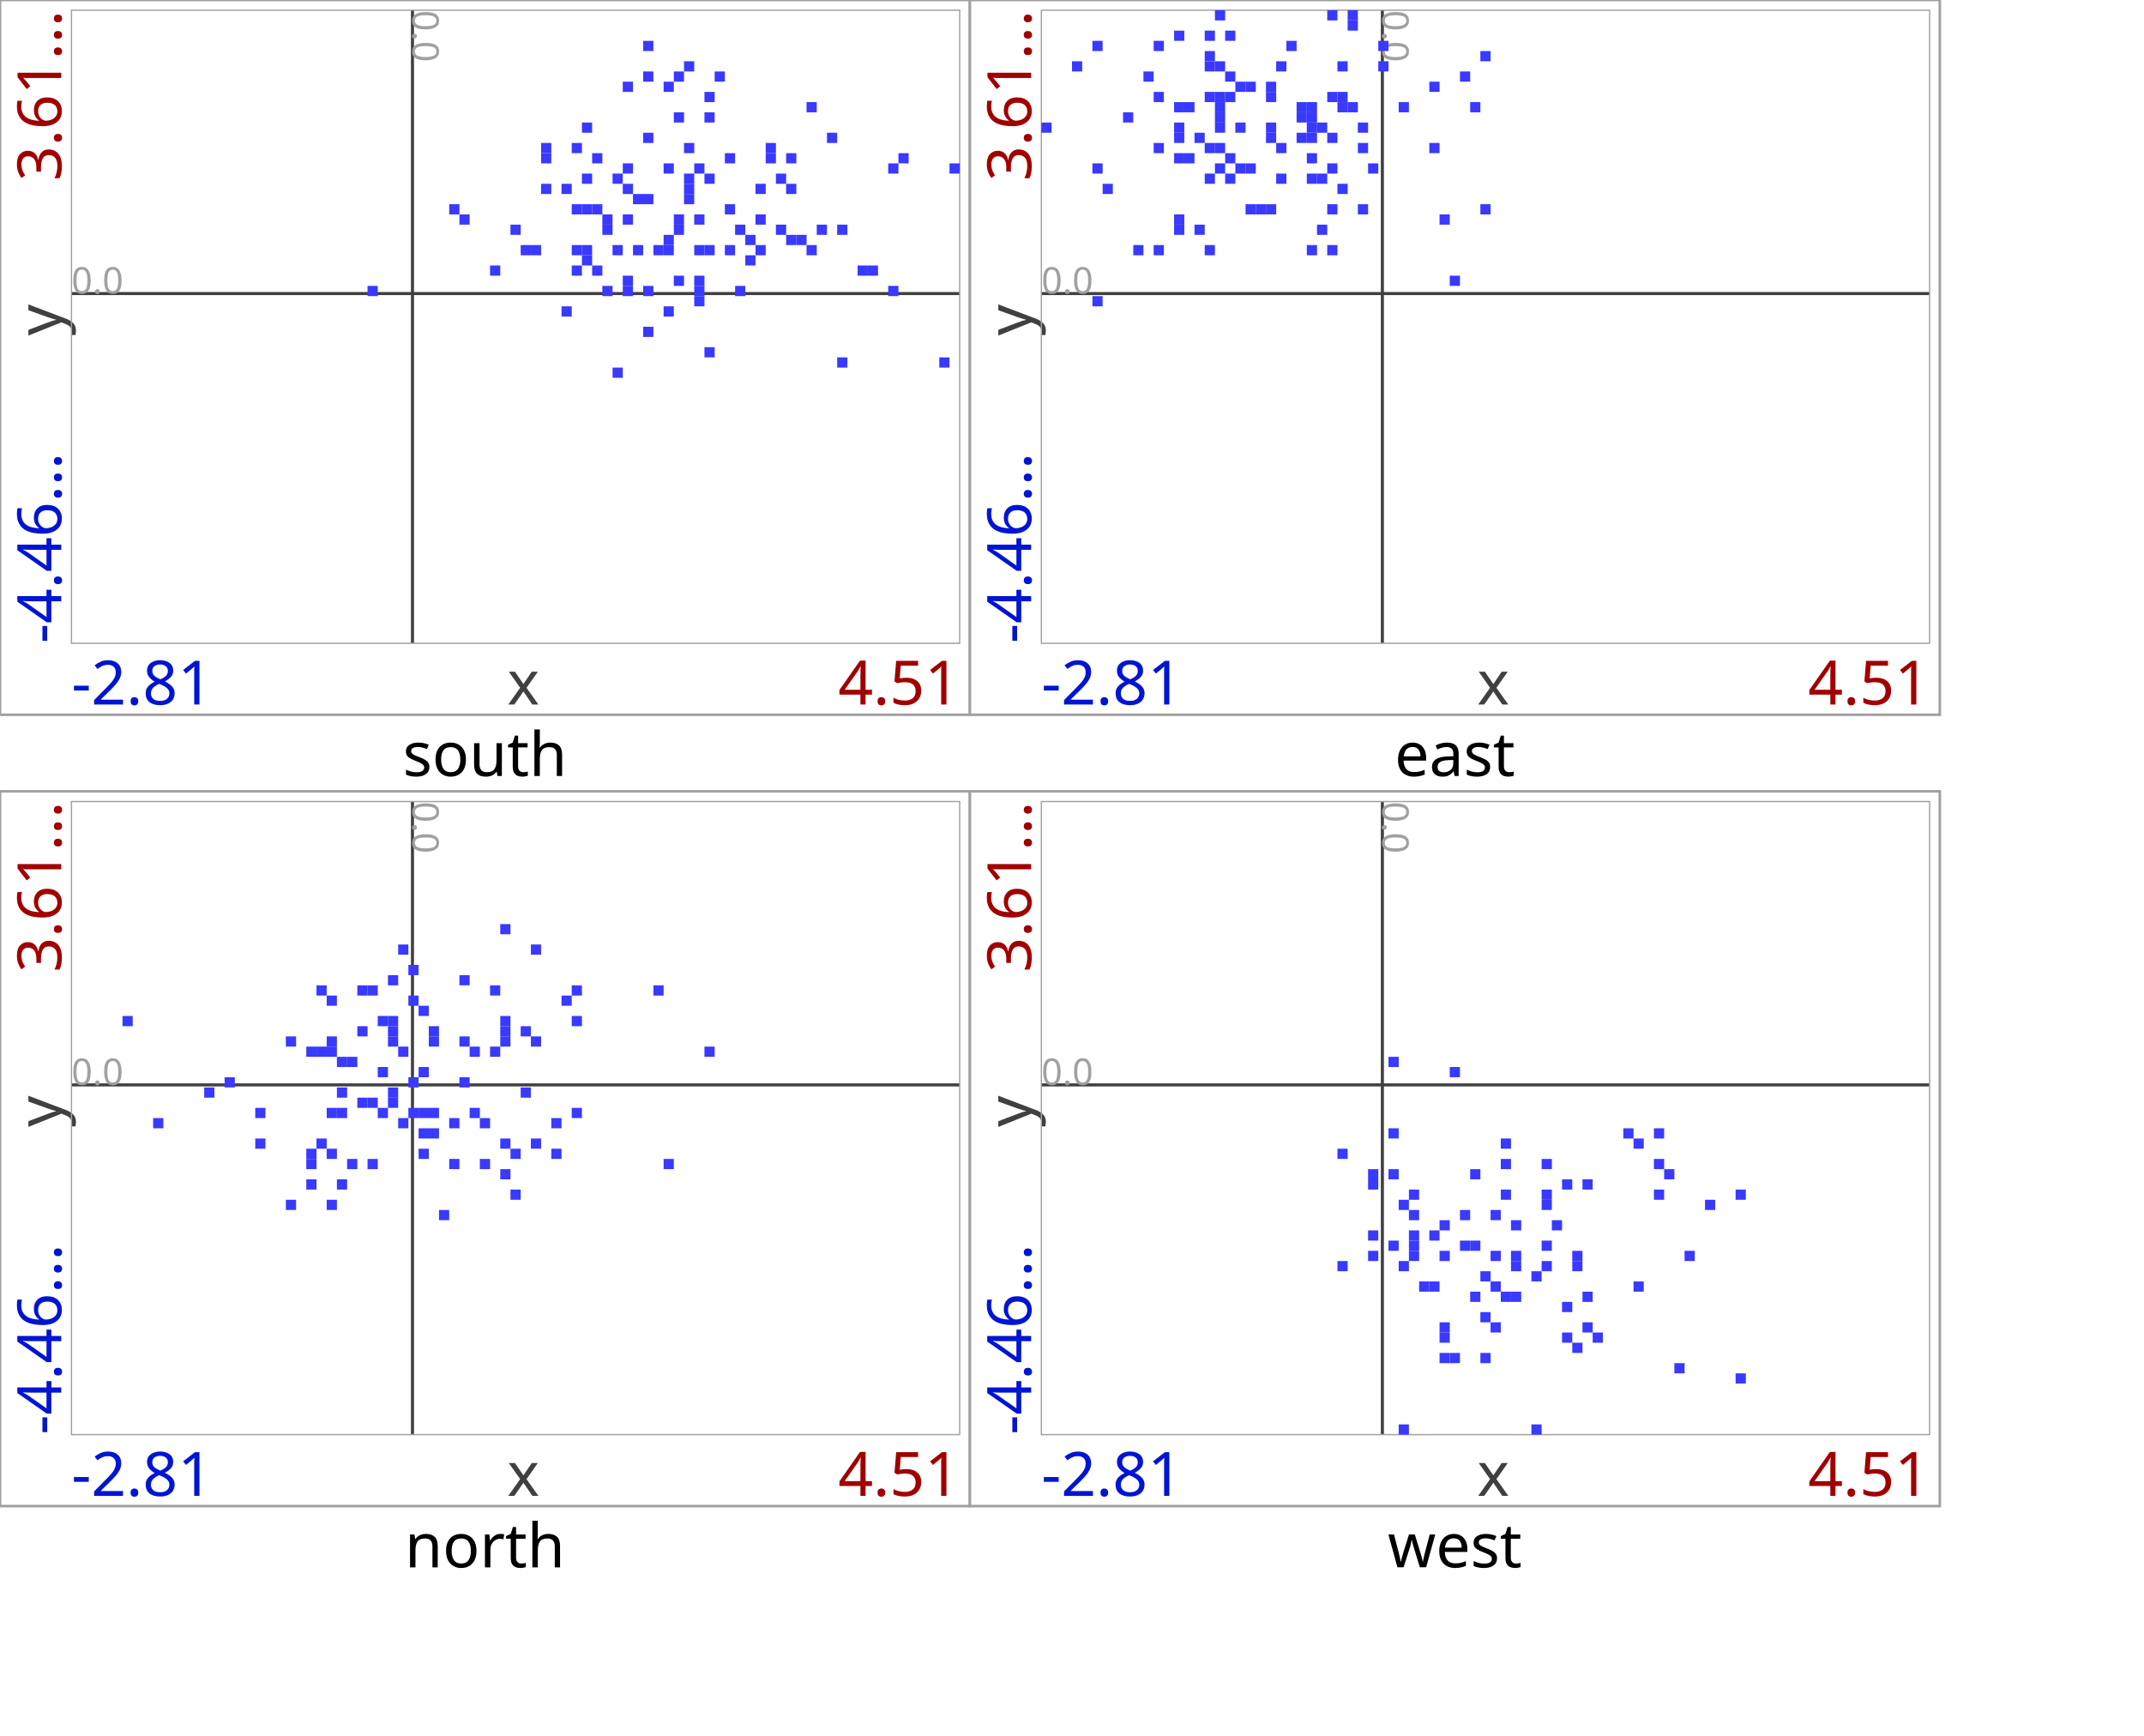
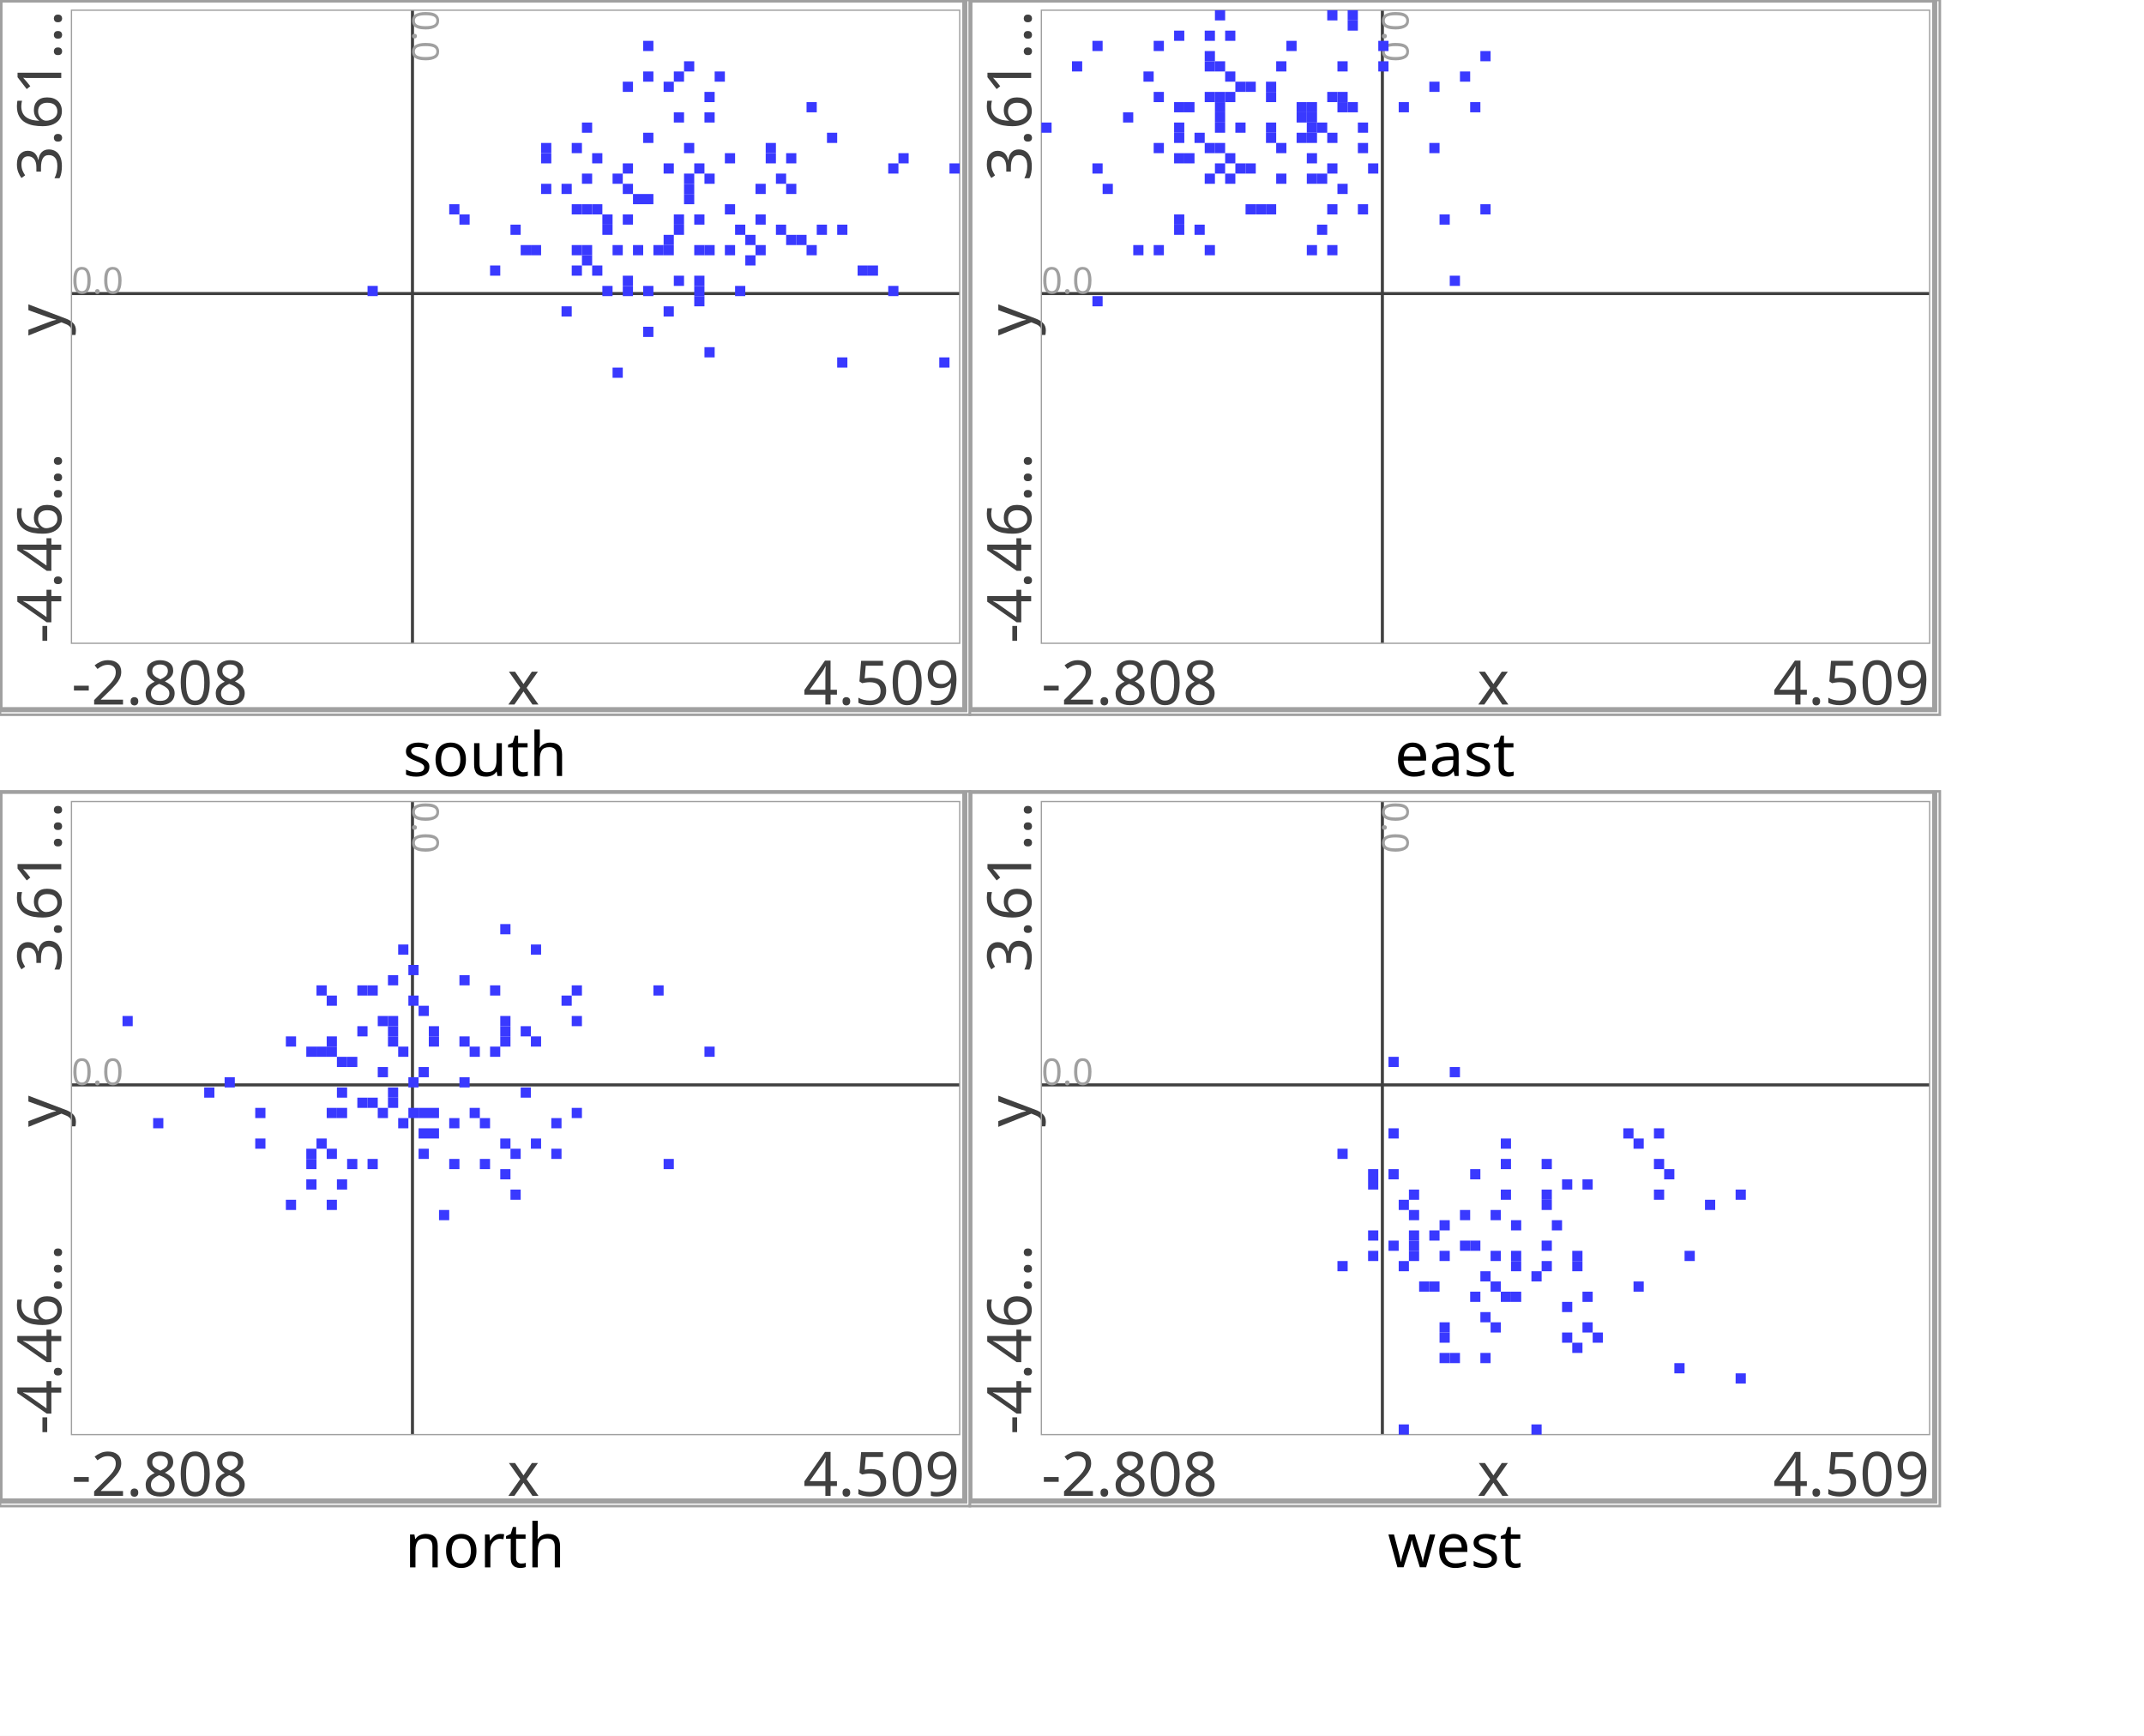
- <svg xmlns="http://www.w3.org/2000/svg" id="smallp_2142772765" x="0" y="0" width="420" height="340">
+ <svg xmlns="http://www.w3.org/2000/svg" id="smallp_2142772765" x="0" y="0" width="420" height="340" font-family="'Noto Sans', sans-serif">
  <rect width="420" height="340" x="0" y="0" fill="#ffffff" />
  <g transform="translate(0,0)">
-     <svg id="xyp_2916700747" x="0" y="0" width="190" height="140">
+     <svg id="xyp_2916700747" x="0" y="0" width="190" height="140" font-family="'Noto Sans', sans-serif">
      <defs>
        <clipPath id="plotClip-2916700747">
          <rect x="13" y="1" width="176" height="126" />
        </clipPath>
      </defs>
      <style> .rect-group-2916700747 rect { width: 2px; height: 2px; } </style>
      <rect x="0" y="0" width="190" height="140" fill="#ffffff" stroke="#ffffff" />
-       <text x="14" text-anchor="start" y="138" font-family="'Noto Sans', sans-serif" fill="#0015D2" font-size="12px">-2.81</text>
-       <text x="102.52" text-anchor="middle" y="138" font-family="'Noto Sans', sans-serif" fill="#404040" font-size="12px">x</text>
-       <text x="188" text-anchor="end" y="138" font-family="'Noto Sans', sans-serif" fill="#A10000" font-size="12px">4.51</text>
-       <text x="12" text-anchor="start" y="126" font-family="'Noto Sans', sans-serif" fill="#0015D2" font-size="12px" transform="rotate(270,12,126)">-4.46...</text>
-       <text x="12" text-anchor="middle" y="62.69" font-family="'Noto Sans', sans-serif" fill="#404040" font-size="12px" transform="rotate(270,12,62.69)">y</text>
-       <text x="12" text-anchor="end" y="2" font-family="'Noto Sans', sans-serif" fill="#A10000" font-size="12px" transform="rotate(270,12,2)">3.61...</text>
+       <text x="14" text-anchor="start" y="138" font-family="'Noto Sans', sans-serif" fill="#404040" font-size="12px">-2.808</text>
+       <text x="102.536" text-anchor="middle" y="138" font-family="'Noto Sans', sans-serif" fill="#404040" font-size="12px">x</text>
+       <text x="188" text-anchor="end" y="138" font-family="'Noto Sans', sans-serif" fill="#404040" font-size="12px">4.509</text>
+       <text x="12" text-anchor="start" y="126" font-family="'Noto Sans', sans-serif" fill="#404040" font-size="12px" transform="rotate(270,12,126)">-4.46...</text>
+       <text x="12" text-anchor="middle" y="62.68" font-family="'Noto Sans', sans-serif" fill="#404040" font-size="12px" transform="rotate(270,12,62.68)">y</text>
+       <text x="12" text-anchor="end" y="2" font-family="'Noto Sans', sans-serif" fill="#404040" font-size="12px" transform="rotate(270,12,2)">3.61...</text>
      <line x1="80.8" y1="2" x2="80.8" y2="126" stroke="#404040" stroke-width="0.6" />
      <text x="80.8" text-anchor="start" y="2" font-family="'Noto Sans', sans-serif" fill="#a0a0a0" font-size="7.2px" transform="rotate(90,80.8,2)">0.0</text>
      <line x1="14" y1="57.5" x2="188" y2="57.5" stroke="#404040" stroke-width="0.6" />
      <text x="14" text-anchor="start" y="57.5" font-family="'Noto Sans', sans-serif" fill="#a0a0a0" font-size="7.2px">0.0</text>
      <rect x="14" y="2" width="174" height="124" stroke="#a0a0a0" fill="none" stroke-width="0.25" />
      <g class="rect-group-2916700747" stroke="none" fill="#3939ff">
-         <rect x="142" y="30" />
        <rect x="128" y="48" />
-         <rect x="114" y="50" />
-         <rect x="118" y="42" />
+         <rect x="136" y="56" />
+         <rect x="96" y="52" />
+         <rect x="144" y="56" />
+         <rect x="142" y="40" />
+         <rect x="112" y="28" />
+         <rect x="116" y="40" />
+         <rect x="140" y="14" />
+         <rect x="186" y="32" />
+         <rect x="110" y="60" />
+         <rect x="142" y="48" />
+         <rect x="90" y="42" />
        <rect x="144" y="44" />
-         <rect x="144" y="56" />
+         <rect x="146" y="46" />
+         <rect x="114" y="40" />
+         <rect x="112" y="40" />
+         <rect x="132" y="54" />
+         <rect x="132" y="14" />
+         <rect x="106" y="28" />
+         <rect x="136" y="42" />
+         <rect x="124" y="38" />
+         <rect x="132" y="44" />
+         <rect x="114" y="48" />
+         <rect x="126" y="8" />
+         <rect x="134" y="28" />
+         <rect x="138" y="68" />
+         <rect x="136" y="48" />
+         <rect x="134" y="34" />
+         <rect x="154" y="36" />
+         <rect x="100" y="44" />
+         <rect x="164" y="44" />
+         <rect x="106" y="36" />
+         <rect x="126" y="26" />
        <rect x="130" y="16" />
-         <rect x="138" y="48" />
-         <rect x="150" y="28" />
-         <rect x="142" y="40" />
-         <rect x="120" y="72" />
+         <rect x="116" y="52" />
+         <rect x="122" y="16" />
        <rect x="132" y="22" />
        <rect x="120" y="34" />
+         <rect x="118" y="44" />
+         <rect x="130" y="46" />
+         <rect x="88" y="40" />
+         <rect x="138" y="34" />
+         <rect x="154" y="46" />
+         <rect x="130" y="32" />
+         <rect x="168" y="52" />
+         <rect x="138" y="48" />
+         <rect x="120" y="48" />
+         <rect x="134" y="36" />
+         <rect x="164" y="70" />
+         <rect x="122" y="32" />
        <rect x="134" y="38" />
-         <rect x="126" y="8" />
-         <rect x="88" y="40" />
-         <rect x="122" y="54" />
-         <rect x="170" y="52" />
        <rect x="122" y="56" />
-         <rect x="168" y="52" />
-         <rect x="146" y="46" />
-         <rect x="124" y="38" />
-         <rect x="154" y="46" />
-         <rect x="126" y="64" />
-         <rect x="136" y="32" />
-         <rect x="138" y="34" />
-         <rect x="124" y="48" />
-         <rect x="162" y="26" />
-         <rect x="112" y="52" />
-         <rect x="136" y="48" />
-         <rect x="184" y="70" />
+         <rect x="136" y="54" />
        <rect x="118" y="56" />
        <rect x="156" y="46" />
-         <rect x="116" y="52" />
-         <rect x="100" y="44" />
-         <rect x="130" y="32" />
+         <rect x="138" y="18" />
+         <rect x="130" y="60" />
+         <rect x="138" y="22" />
+         <rect x="104" y="48" />
+         <rect x="124" y="48" />
+         <rect x="150" y="28" />
        <rect x="102" y="48" />
-         <rect x="120" y="48" />
+         <rect x="72" y="56" />
+         <rect x="120" y="72" />
        <rect x="106" y="30" />
+         <rect x="126" y="56" />
+         <rect x="174" y="56" />
+         <rect x="154" y="30" />
+         <rect x="184" y="70" />
+         <rect x="134" y="12" />
+         <rect x="116" y="30" />
+         <rect x="126" y="38" />
+         <rect x="162" y="26" />
+         <rect x="112" y="48" />
+         <rect x="130" y="48" />
+         <rect x="152" y="44" />
+         <rect x="122" y="54" />
+         <rect x="114" y="24" />
+         <rect x="142" y="30" />
+         <rect x="136" y="32" />
+         <rect x="160" y="44" />
+         <rect x="174" y="32" />
+         <rect x="126" y="64" />
+         <rect x="176" y="30" />
+         <rect x="110" y="36" />
+         <rect x="114" y="34" />
+         <rect x="114" y="50" />
+         <rect x="148" y="36" />
+         <rect x="158" y="48" />
+         <rect x="148" y="48" />
+         <rect x="112" y="52" />
+         <rect x="152" y="34" />
+         <rect x="118" y="42" />
+         <rect x="126" y="14" />
+         <rect x="146" y="50" />
+         <rect x="148" y="42" />
+         <rect x="136" y="58" />
+         <rect x="158" y="20" />
        <rect x="150" y="30" />
-         <rect x="152" y="44" />
-         <rect x="130" y="60" />
-         <rect x="130" y="46" />
+         <rect x="132" y="42" />
+         <rect x="170" y="52" />
        <rect x="122" y="36" />
-         <rect x="138" y="22" />
-         <rect x="174" y="32" />
-         <rect x="126" y="38" />
-         <rect x="158" y="20" />
-         <rect x="136" y="42" />
-         <rect x="122" y="32" />
-         <rect x="130" y="48" />
-         <rect x="126" y="56" />
-         <rect x="134" y="34" />
-         <rect x="112" y="28" />
-         <rect x="132" y="42" />
-         <rect x="174" y="56" />
-         <rect x="126" y="26" />
-         <rect x="72" y="56" />
        <rect x="122" y="42" />
-         <rect x="148" y="48" />
-         <rect x="104" y="48" />
-         <rect x="164" y="44" />
-         <rect x="154" y="36" />
-         <rect x="154" y="30" />
-         <rect x="142" y="48" />
-         <rect x="176" y="30" />
-         <rect x="126" y="14" />
-         <rect x="134" y="36" />
-         <rect x="112" y="40" />
-         <rect x="134" y="28" />
-         <rect x="132" y="54" />
-         <rect x="148" y="42" />
-         <rect x="164" y="70" />
-         <rect x="136" y="56" />
-         <rect x="110" y="36" />
-         <rect x="118" y="44" />
-         <rect x="186" y="32" />
-         <rect x="116" y="30" />
-         <rect x="90" y="42" />
-         <rect x="152" y="34" />
-         <rect x="140" y="14" />
-         <rect x="106" y="36" />
-         <rect x="114" y="48" />
-         <rect x="114" y="24" />
-         <rect x="148" y="36" />
-         <rect x="96" y="52" />
-         <rect x="158" y="48" />
-         <rect x="138" y="68" />
-         <rect x="114" y="34" />
-         <rect x="122" y="16" />
-         <rect x="160" y="44" />
-         <rect x="116" y="40" />
-         <rect x="114" y="40" />
-         <rect x="106" y="28" />
-         <rect x="136" y="54" />
-         <rect x="112" y="48" />
-         <rect x="134" y="12" />
-         <rect x="132" y="44" />
-         <rect x="132" y="14" />
-         <rect x="146" y="50" />
-         <rect x="110" y="60" />
-         <rect x="136" y="58" />
-         <rect x="138" y="18" />
      </g>
+       <rect x="0" y="0" width="189" height="139" fill="none" stroke="#a0a0a0" stroke-width="1" />
    </svg>
  </g>
  <rect width="190" height="140" x="0" y="0" fill="none" stroke="#a0a0a0" stroke-width="0.5" />
  <text x="95.0" text-anchor="middle" y="152" font-family="'Noto Sans', sans-serif" fill="#000000" font-size="12px">south</text>
  <g transform="translate(190,0)">
-     <svg id="xyp_3651642154" x="0" y="0" width="190" height="140">
+     <svg id="xyp_3651642154" x="0" y="0" width="190" height="140" font-family="'Noto Sans', sans-serif">
      <defs>
        <clipPath id="plotClip-3651642154">
          <rect x="13" y="1" width="176" height="126" />
        </clipPath>
      </defs>
      <style> .rect-group-3651642154 rect { width: 2px; height: 2px; } </style>
      <rect x="0" y="0" width="190" height="140" fill="#ffffff" stroke="#ffffff" />
-       <text x="14" text-anchor="start" y="138" font-family="'Noto Sans', sans-serif" fill="#0015D2" font-size="12px">-2.81</text>
-       <text x="102.52" text-anchor="middle" y="138" font-family="'Noto Sans', sans-serif" fill="#404040" font-size="12px">x</text>
-       <text x="188" text-anchor="end" y="138" font-family="'Noto Sans', sans-serif" fill="#A10000" font-size="12px">4.51</text>
-       <text x="12" text-anchor="start" y="126" font-family="'Noto Sans', sans-serif" fill="#0015D2" font-size="12px" transform="rotate(270,12,126)">-4.46...</text>
-       <text x="12" text-anchor="middle" y="62.69" font-family="'Noto Sans', sans-serif" fill="#404040" font-size="12px" transform="rotate(270,12,62.69)">y</text>
-       <text x="12" text-anchor="end" y="2" font-family="'Noto Sans', sans-serif" fill="#A10000" font-size="12px" transform="rotate(270,12,2)">3.61...</text>
+       <text x="14" text-anchor="start" y="138" font-family="'Noto Sans', sans-serif" fill="#404040" font-size="12px">-2.808</text>
+       <text x="102.536" text-anchor="middle" y="138" font-family="'Noto Sans', sans-serif" fill="#404040" font-size="12px">x</text>
+       <text x="188" text-anchor="end" y="138" font-family="'Noto Sans', sans-serif" fill="#404040" font-size="12px">4.509</text>
+       <text x="12" text-anchor="start" y="126" font-family="'Noto Sans', sans-serif" fill="#404040" font-size="12px" transform="rotate(270,12,126)">-4.46...</text>
+       <text x="12" text-anchor="middle" y="62.68" font-family="'Noto Sans', sans-serif" fill="#404040" font-size="12px" transform="rotate(270,12,62.68)">y</text>
+       <text x="12" text-anchor="end" y="2" font-family="'Noto Sans', sans-serif" fill="#404040" font-size="12px" transform="rotate(270,12,2)">3.61...</text>
      <line x1="80.8" y1="2" x2="80.8" y2="126" stroke="#404040" stroke-width="0.6" />
      <text x="80.8" text-anchor="start" y="2" font-family="'Noto Sans', sans-serif" fill="#a0a0a0" font-size="7.2px" transform="rotate(90,80.8,2)">0.0</text>
      <line x1="14" y1="57.5" x2="188" y2="57.5" stroke="#404040" stroke-width="0.6" />
      <text x="14" text-anchor="start" y="57.5" font-family="'Noto Sans', sans-serif" fill="#a0a0a0" font-size="7.2px">0.0</text>
      <rect x="14" y="2" width="174" height="124" stroke="#a0a0a0" fill="none" stroke-width="0.25" />
      <g class="rect-group-3651642154" stroke="none" fill="#3939ff">
+         <rect x="48" y="28" />
+         <rect x="100" y="10" />
+         <rect x="50" y="6" />
+         <rect x="46" y="10" />
+         <rect x="70" y="48" />
+         <rect x="40" y="44" />
+         <rect x="72" y="18" />
+         <rect x="46" y="28" />
+         <rect x="46" y="6" />
+         <rect x="72" y="36" />
        <rect x="42" y="30" />
+         <rect x="72" y="12" />
+         <rect x="66" y="34" />
+         <rect x="78" y="32" />
+         <rect x="34" y="14" />
+         <rect x="30" y="22" />
+         <rect x="40" y="6" />
+         <rect x="44" y="26" />
+         <rect x="66" y="48" />
+         <rect x="92" y="42" />
+         <rect x="96" y="14" />
+         <rect x="32" y="48" />
+         <rect x="24" y="32" />
+         <rect x="70" y="32" />
+         <rect x="14" y="24" />
+         <rect x="76" y="24" />
+         <rect x="50" y="30" />
+         <rect x="36" y="8" />
+         <rect x="64" y="20" />
+         <rect x="52" y="32" />
+         <rect x="70" y="40" />
+         <rect x="36" y="18" />
+         <rect x="76" y="40" />
+         <rect x="44" y="44" />
+         <rect x="42" y="20" />
+         <rect x="58" y="18" />
+         <rect x="60" y="12" />
+         <rect x="24" y="8" />
+         <rect x="90" y="28" />
+         <rect x="80" y="12" />
+         <rect x="60" y="34" />
+         <rect x="60" y="28" />
+         <rect x="48" y="22" />
+         <rect x="52" y="24" />
+         <rect x="48" y="12" />
+         <rect x="50" y="18" />
+         <rect x="58" y="40" />
+         <rect x="48" y="32" />
+         <rect x="68" y="24" />
+         <rect x="46" y="48" />
+         <rect x="48" y="20" />
+         <rect x="70" y="2" />
+         <rect x="66" y="22" />
+         <rect x="46" y="18" />
+         <rect x="56" y="40" />
+         <rect x="66" y="30" />
+         <rect x="70" y="26" />
+         <rect x="52" y="16" />
+         <rect x="74" y="4" />
+         <rect x="66" y="24" />
+         <rect x="68" y="34" />
+         <rect x="54" y="16" />
+         <rect x="20" y="12" />
+         <rect x="26" y="36" />
+         <rect x="66" y="26" />
+         <rect x="54" y="40" />
+         <rect x="70" y="18" />
+         <rect x="100" y="40" />
+         <rect x="50" y="14" />
+         <rect x="94" y="54" />
        <rect x="40" y="42" />
-         <rect x="24" y="32" />
+         <rect x="58" y="24" />
+         <rect x="74" y="20" />
+         <rect x="72" y="20" />
+         <rect x="40" y="20" />
+         <rect x="76" y="28" />
+         <rect x="24" y="58" />
+         <rect x="40" y="24" />
+         <rect x="98" y="20" />
+         <rect x="40" y="30" />
+         <rect x="36" y="48" />
+         <rect x="48" y="2" />
+         <rect x="64" y="22" />
+         <rect x="68" y="44" />
+         <rect x="66" y="20" />
+         <rect x="64" y="26" />
+         <rect x="74" y="2" />
+         <rect x="36" y="28" />
+         <rect x="84" y="20" />
+         <rect x="48" y="24" />
+         <rect x="90" y="16" />
+         <rect x="80" y="8" />
+         <rect x="40" y="26" />
+         <rect x="58" y="16" />
+         <rect x="48" y="18" />
+         <rect x="46" y="12" />
+         <rect x="50" y="34" />
+         <rect x="58" y="26" />
+         <rect x="62" y="8" />
+         <rect x="46" y="34" />
        <rect x="54" y="32" />
-         <rect x="100" y="10" />
-         <rect x="98" y="20" />
-         <rect x="66" y="48" />
-         <rect x="96" y="14" />
-         <rect x="64" y="26" />
-         <rect x="24" y="58" />
-         <rect x="58" y="26" />
-         <rect x="68" y="24" />
-         <rect x="46" y="10" />
-         <rect x="60" y="28" />
-         <rect x="90" y="16" />
-         <rect x="50" y="34" />
-         <rect x="76" y="24" />
-         <rect x="58" y="24" />
-         <rect x="14" y="24" />
-         <rect x="92" y="42" />
-         <rect x="70" y="32" />
-         <rect x="50" y="18" />
-         <rect x="36" y="18" />
-         <rect x="48" y="24" />
-         <rect x="40" y="24" />
-         <rect x="70" y="18" />
-         <rect x="50" y="14" />
-         <rect x="70" y="48" />
-         <rect x="66" y="22" />
-         <rect x="94" y="54" />
-         <rect x="48" y="20" />
-         <rect x="40" y="30" />
-         <rect x="100" y="40" />
-         <rect x="46" y="6" />
-         <rect x="52" y="32" />
-         <rect x="44" y="26" />
-         <rect x="62" y="8" />
-         <rect x="34" y="14" />
-         <rect x="52" y="16" />
-         <rect x="70" y="26" />
-         <rect x="40" y="26" />
-         <rect x="44" y="44" />
-         <rect x="76" y="28" />
-         <rect x="74" y="20" />
-         <rect x="32" y="48" />
-         <rect x="74" y="2" />
-         <rect x="64" y="20" />
-         <rect x="46" y="12" />
-         <rect x="48" y="12" />
-         <rect x="78" y="32" />
-         <rect x="40" y="44" />
-         <rect x="54" y="40" />
-         <rect x="46" y="28" />
-         <rect x="84" y="20" />
-         <rect x="46" y="18" />
-         <rect x="76" y="40" />
-         <rect x="64" y="22" />
-         <rect x="50" y="30" />
-         <rect x="66" y="20" />
-         <rect x="48" y="2" />
-         <rect x="66" y="34" />
-         <rect x="60" y="34" />
-         <rect x="58" y="40" />
-         <rect x="60" y="12" />
-         <rect x="40" y="20" />
-         <rect x="66" y="30" />
-         <rect x="80" y="8" />
-         <rect x="30" y="22" />
-         <rect x="70" y="2" />
-         <rect x="80" y="12" />
-         <rect x="74" y="4" />
-         <rect x="46" y="48" />
-         <rect x="72" y="18" />
-         <rect x="58" y="18" />
-         <rect x="72" y="20" />
-         <rect x="20" y="12" />
-         <rect x="58" y="16" />
-         <rect x="66" y="24" />
-         <rect x="36" y="8" />
-         <rect x="68" y="44" />
-         <rect x="48" y="32" />
-         <rect x="48" y="22" />
-         <rect x="54" y="16" />
-         <rect x="66" y="26" />
-         <rect x="26" y="36" />
-         <rect x="50" y="6" />
-         <rect x="40" y="6" />
-         <rect x="36" y="48" />
-         <rect x="56" y="40" />
-         <rect x="72" y="36" />
-         <rect x="52" y="24" />
-         <rect x="90" y="28" />
-         <rect x="36" y="28" />
-         <rect x="24" y="8" />
-         <rect x="70" y="40" />
-         <rect x="68" y="34" />
-         <rect x="42" y="20" />
-         <rect x="72" y="12" />
-         <rect x="48" y="28" />
-         <rect x="48" y="18" />
-         <rect x="46" y="34" />
      </g>
+       <rect x="0" y="0" width="189" height="139" fill="none" stroke="#a0a0a0" stroke-width="1" />
    </svg>
  </g>
  <rect width="190" height="140" x="190" y="0" fill="none" stroke="#a0a0a0" stroke-width="0.5" />
  <text x="285.0" text-anchor="middle" y="152" font-family="'Noto Sans', sans-serif" fill="#000000" font-size="12px">east</text>
  <g transform="translate(0,155)">
-     <svg id="xyp_1716808028" x="0" y="0" width="190" height="140">
+     <svg id="xyp_1716808028" x="0" y="0" width="190" height="140" font-family="'Noto Sans', sans-serif">
      <defs>
        <clipPath id="plotClip-1716808028">
          <rect x="13" y="1" width="176" height="126" />
        </clipPath>
      </defs>
      <style> .rect-group-1716808028 rect { width: 2px; height: 2px; } </style>
      <rect x="0" y="0" width="190" height="140" fill="#ffffff" stroke="#ffffff" />
-       <text x="14" text-anchor="start" y="138" font-family="'Noto Sans', sans-serif" fill="#0015D2" font-size="12px">-2.81</text>
-       <text x="102.52" text-anchor="middle" y="138" font-family="'Noto Sans', sans-serif" fill="#404040" font-size="12px">x</text>
-       <text x="188" text-anchor="end" y="138" font-family="'Noto Sans', sans-serif" fill="#A10000" font-size="12px">4.51</text>
-       <text x="12" text-anchor="start" y="126" font-family="'Noto Sans', sans-serif" fill="#0015D2" font-size="12px" transform="rotate(270,12,126)">-4.46...</text>
-       <text x="12" text-anchor="middle" y="62.69" font-family="'Noto Sans', sans-serif" fill="#404040" font-size="12px" transform="rotate(270,12,62.69)">y</text>
-       <text x="12" text-anchor="end" y="2" font-family="'Noto Sans', sans-serif" fill="#A10000" font-size="12px" transform="rotate(270,12,2)">3.61...</text>
+       <text x="14" text-anchor="start" y="138" font-family="'Noto Sans', sans-serif" fill="#404040" font-size="12px">-2.808</text>
+       <text x="102.536" text-anchor="middle" y="138" font-family="'Noto Sans', sans-serif" fill="#404040" font-size="12px">x</text>
+       <text x="188" text-anchor="end" y="138" font-family="'Noto Sans', sans-serif" fill="#404040" font-size="12px">4.509</text>
+       <text x="12" text-anchor="start" y="126" font-family="'Noto Sans', sans-serif" fill="#404040" font-size="12px" transform="rotate(270,12,126)">-4.46...</text>
+       <text x="12" text-anchor="middle" y="62.68" font-family="'Noto Sans', sans-serif" fill="#404040" font-size="12px" transform="rotate(270,12,62.68)">y</text>
+       <text x="12" text-anchor="end" y="2" font-family="'Noto Sans', sans-serif" fill="#404040" font-size="12px" transform="rotate(270,12,2)">3.61...</text>
      <line x1="80.8" y1="2" x2="80.8" y2="126" stroke="#404040" stroke-width="0.6" />
      <text x="80.8" text-anchor="start" y="2" font-family="'Noto Sans', sans-serif" fill="#a0a0a0" font-size="7.2px" transform="rotate(90,80.8,2)">0.0</text>
      <line x1="14" y1="57.5" x2="188" y2="57.5" stroke="#404040" stroke-width="0.6" />
      <text x="14" text-anchor="start" y="57.5" font-family="'Noto Sans', sans-serif" fill="#a0a0a0" font-size="7.2px">0.0</text>
      <rect x="14" y="2" width="174" height="124" stroke="#a0a0a0" fill="none" stroke-width="0.25" />
      <g class="rect-group-1716808028" stroke="none" fill="#3939ff">
+         <rect x="76" y="36" />
+         <rect x="56" y="80" />
+         <rect x="84" y="66" />
+         <rect x="130" y="72" />
+         <rect x="92" y="50" />
+         <rect x="80" y="56" />
+         <rect x="70" y="38" />
+         <rect x="110" y="40" />
+         <rect x="82" y="42" />
+         <rect x="76" y="58" />
+         <rect x="64" y="40" />
+         <rect x="84" y="48" />
+         <rect x="74" y="44" />
+         <rect x="60" y="50" />
+         <rect x="98" y="74" />
+         <rect x="76" y="60" />
+         <rect x="76" y="46" />
+         <rect x="78" y="50" />
+         <rect x="88" y="64" />
+         <rect x="66" y="62" />
+         <rect x="62" y="50" />
+         <rect x="62" y="38" />
+         <rect x="44" y="56" />
+         <rect x="82" y="66" />
        <rect x="60" y="70" />
+         <rect x="80" y="40" />
+         <rect x="72" y="72" />
+         <rect x="64" y="48" />
+         <rect x="98" y="44" />
+         <rect x="102" y="58" />
+         <rect x="92" y="62" />
+         <rect x="112" y="38" />
+         <rect x="74" y="62" />
+         <rect x="30" y="64" />
+         <rect x="104" y="30" />
+         <rect x="102" y="46" />
+         <rect x="70" y="46" />
+         <rect x="98" y="68" />
+         <rect x="90" y="36" />
+         <rect x="40" y="58" />
+         <rect x="66" y="52" />
+         <rect x="24" y="44" />
+         <rect x="76" y="44" />
+         <rect x="88" y="72" />
+         <rect x="84" y="62" />
+         <rect x="64" y="62" />
+         <rect x="60" y="76" />
+         <rect x="62" y="68" />
+         <rect x="80" y="34" />
+         <rect x="76" y="48" />
+         <rect x="50" y="68" />
        <rect x="104" y="68" />
-         <rect x="74" y="62" />
+         <rect x="64" y="50" />
+         <rect x="66" y="58" />
+         <rect x="86" y="82" />
+         <rect x="56" y="48" />
+         <rect x="108" y="70" />
+         <rect x="90" y="48" />
+         <rect x="138" y="50" />
+         <rect x="60" y="72" />
+         <rect x="80" y="62" />
+         <rect x="98" y="26" />
+         <rect x="74" y="54" />
+         <rect x="100" y="70" />
+         <rect x="90" y="56" />
+         <rect x="78" y="64" />
+         <rect x="96" y="38" />
+         <rect x="64" y="70" />
+         <rect x="98" y="48" />
+         <rect x="112" y="44" />
+         <rect x="66" y="76" />
+         <rect x="128" y="38" />
+         <rect x="68" y="52" />
+         <rect x="64" y="80" />
+         <rect x="94" y="72" />
+         <rect x="82" y="62" />
        <rect x="100" y="78" />
+         <rect x="70" y="60" />
+         <rect x="104" y="48" />
+         <rect x="84" y="46" />
+         <rect x="82" y="54" />
        <rect x="98" y="46" />
-         <rect x="84" y="62" />
-         <rect x="70" y="38" />
-         <rect x="56" y="80" />
-         <rect x="62" y="38" />
-         <rect x="82" y="42" />
-         <rect x="78" y="50" />
-         <rect x="64" y="48" />
-         <rect x="100" y="70" />
-         <rect x="102" y="46" />
-         <rect x="82" y="66" />
-         <rect x="98" y="48" />
-         <rect x="98" y="68" />
-         <rect x="86" y="82" />
-         <rect x="88" y="64" />
-         <rect x="60" y="50" />
+         <rect x="50" y="62" />
+         <rect x="78" y="30" />
+         <rect x="96" y="50" />
+         <rect x="72" y="60" />
+         <rect x="112" y="62" />
+         <rect x="72" y="38" />
        <rect x="82" y="70" />
-         <rect x="64" y="70" />
-         <rect x="76" y="58" />
-         <rect x="72" y="38" />
-         <rect x="24" y="44" />
-         <rect x="92" y="50" />
-         <rect x="80" y="62" />
-         <rect x="78" y="30" />
-         <rect x="66" y="58" />
-         <rect x="82" y="62" />
-         <rect x="70" y="46" />
-         <rect x="76" y="60" />
-         <rect x="94" y="72" />
-         <rect x="72" y="72" />
+         <rect x="94" y="64" />
+         <rect x="68" y="72" />
        <rect x="108" y="64" />
-         <rect x="56" y="48" />
-         <rect x="112" y="44" />
-         <rect x="96" y="50" />
-         <rect x="94" y="64" />
-         <rect x="64" y="40" />
-         <rect x="80" y="56" />
-         <rect x="98" y="26" />
-         <rect x="76" y="36" />
-         <rect x="110" y="40" />
-         <rect x="74" y="54" />
-         <rect x="78" y="64" />
-         <rect x="66" y="62" />
-         <rect x="84" y="46" />
-         <rect x="50" y="62" />
-         <rect x="84" y="48" />
-         <rect x="112" y="62" />
-         <rect x="98" y="44" />
-         <rect x="70" y="60" />
-         <rect x="112" y="38" />
-         <rect x="64" y="80" />
-         <rect x="108" y="70" />
-         <rect x="66" y="76" />
-         <rect x="76" y="46" />
-         <rect x="128" y="38" />
-         <rect x="72" y="60" />
-         <rect x="82" y="54" />
-         <rect x="104" y="48" />
-         <rect x="60" y="72" />
-         <rect x="64" y="50" />
-         <rect x="76" y="48" />
-         <rect x="30" y="64" />
-         <rect x="80" y="40" />
-         <rect x="62" y="68" />
-         <rect x="104" y="30" />
-         <rect x="68" y="52" />
-         <rect x="66" y="52" />
-         <rect x="84" y="66" />
-         <rect x="96" y="38" />
-         <rect x="88" y="72" />
-         <rect x="64" y="62" />
-         <rect x="102" y="58" />
-         <rect x="90" y="48" />
-         <rect x="62" y="50" />
-         <rect x="44" y="56" />
-         <rect x="76" y="44" />
-         <rect x="92" y="62" />
-         <rect x="80" y="34" />
-         <rect x="98" y="74" />
-         <rect x="60" y="76" />
-         <rect x="90" y="36" />
-         <rect x="138" y="50" />
-         <rect x="50" y="68" />
-         <rect x="68" y="72" />
-         <rect x="130" y="72" />
-         <rect x="74" y="44" />
-         <rect x="90" y="56" />
-         <rect x="40" y="58" />
      </g>
+       <rect x="0" y="0" width="189" height="139" fill="none" stroke="#a0a0a0" stroke-width="1" />
    </svg>
  </g>
  <rect width="190" height="140" x="0" y="155" fill="none" stroke="#a0a0a0" stroke-width="0.5" />
  <text x="95.0" text-anchor="middle" y="307" font-family="'Noto Sans', sans-serif" fill="#000000" font-size="12px">north</text>
  <g transform="translate(190,155)">
-     <svg id="xyp_2305055487" x="0" y="0" width="190" height="140">
+     <svg id="xyp_2305055487" x="0" y="0" width="190" height="140" font-family="'Noto Sans', sans-serif">
      <defs>
        <clipPath id="plotClip-2305055487">
          <rect x="13" y="1" width="176" height="126" />
        </clipPath>
      </defs>
      <style> .rect-group-2305055487 rect { width: 2px; height: 2px; } </style>
      <rect x="0" y="0" width="190" height="140" fill="#ffffff" stroke="#ffffff" />
-       <text x="14" text-anchor="start" y="138" font-family="'Noto Sans', sans-serif" fill="#0015D2" font-size="12px">-2.81</text>
-       <text x="102.52" text-anchor="middle" y="138" font-family="'Noto Sans', sans-serif" fill="#404040" font-size="12px">x</text>
-       <text x="188" text-anchor="end" y="138" font-family="'Noto Sans', sans-serif" fill="#A10000" font-size="12px">4.51</text>
-       <text x="12" text-anchor="start" y="126" font-family="'Noto Sans', sans-serif" fill="#0015D2" font-size="12px" transform="rotate(270,12,126)">-4.46...</text>
-       <text x="12" text-anchor="middle" y="62.69" font-family="'Noto Sans', sans-serif" fill="#404040" font-size="12px" transform="rotate(270,12,62.69)">y</text>
-       <text x="12" text-anchor="end" y="2" font-family="'Noto Sans', sans-serif" fill="#A10000" font-size="12px" transform="rotate(270,12,2)">3.61...</text>
+       <text x="14" text-anchor="start" y="138" font-family="'Noto Sans', sans-serif" fill="#404040" font-size="12px">-2.808</text>
+       <text x="102.536" text-anchor="middle" y="138" font-family="'Noto Sans', sans-serif" fill="#404040" font-size="12px">x</text>
+       <text x="188" text-anchor="end" y="138" font-family="'Noto Sans', sans-serif" fill="#404040" font-size="12px">4.509</text>
+       <text x="12" text-anchor="start" y="126" font-family="'Noto Sans', sans-serif" fill="#404040" font-size="12px" transform="rotate(270,12,126)">-4.46...</text>
+       <text x="12" text-anchor="middle" y="62.68" font-family="'Noto Sans', sans-serif" fill="#404040" font-size="12px" transform="rotate(270,12,62.68)">y</text>
+       <text x="12" text-anchor="end" y="2" font-family="'Noto Sans', sans-serif" fill="#404040" font-size="12px" transform="rotate(270,12,2)">3.61...</text>
      <line x1="80.8" y1="2" x2="80.8" y2="126" stroke="#404040" stroke-width="0.6" />
      <text x="80.8" text-anchor="start" y="2" font-family="'Noto Sans', sans-serif" fill="#a0a0a0" font-size="7.2px" transform="rotate(90,80.8,2)">0.0</text>
      <line x1="14" y1="57.5" x2="188" y2="57.5" stroke="#404040" stroke-width="0.6" />
      <text x="14" text-anchor="start" y="57.5" font-family="'Noto Sans', sans-serif" fill="#a0a0a0" font-size="7.2px">0.0</text>
      <rect x="14" y="2" width="174" height="124" stroke="#a0a0a0" fill="none" stroke-width="0.25" />
      <g class="rect-group-2305055487" stroke="none" fill="#3939ff">
-         <rect x="102" y="82" />
-         <rect x="98" y="98" />
-         <rect x="138" y="112" />
-         <rect x="110" y="94" />
-         <rect x="102" y="96" />
+         <rect x="104" y="78" />
+         <rect x="104" y="98" />
        <rect x="84" y="124" />
-         <rect x="94" y="110" />
-         <rect x="136" y="74" />
-         <rect x="106" y="92" />
-         <rect x="106" y="90" />
-         <rect x="78" y="90" />
-         <rect x="130" y="96" />
-         <rect x="120" y="76" />
-         <rect x="96" y="88" />
-         <rect x="86" y="88" />
-         <rect x="118" y="92" />
-         <rect x="118" y="90" />
-         <rect x="110" y="124" />
-         <rect x="92" y="90" />
-         <rect x="92" y="84" />
-         <rect x="86" y="86" />
-         <rect x="94" y="54" />
-         <rect x="120" y="98" />
-         <rect x="104" y="98" />
-         <rect x="82" y="74" />
-         <rect x="118" y="108" />
-         <rect x="102" y="104" />
-         <rect x="78" y="74" />
-         <rect x="102" y="90" />
-         <rect x="82" y="88" />
-         <rect x="112" y="72" />
-         <rect x="112" y="78" />
-         <rect x="112" y="80" />
-         <rect x="78" y="76" />
-         <rect x="106" y="98" />
-         <rect x="100" y="94" />
-         <rect x="98" y="88" />
-         <rect x="140" y="90" />
-         <rect x="116" y="106" />
-         <rect x="84" y="92" />
-         <rect x="128" y="66" />
-         <rect x="144" y="80" />
-         <rect x="112" y="88" />
-         <rect x="104" y="78" />
-         <rect x="78" y="86" />
-         <rect x="86" y="82" />
-         <rect x="72" y="70" />
-         <rect x="82" y="52" />
-         <rect x="96" y="82" />
-         <rect x="122" y="106" />
-         <rect x="92" y="106" />
+         <rect x="134" y="72" />
        <rect x="90" y="96" />
-         <rect x="104" y="68" />
-         <rect x="86" y="78" />
-         <rect x="90" y="86" />
-         <rect x="116" y="100" />
-         <rect x="100" y="110" />
-         <rect x="112" y="92" />
-         <rect x="84" y="80" />
-         <rect x="98" y="74" />
        <rect x="130" y="68" />
        <rect x="150" y="78" />
+         <rect x="86" y="88" />
+         <rect x="94" y="110" />
+         <rect x="98" y="74" />
+         <rect x="130" y="96" />
+         <rect x="82" y="66" />
+         <rect x="90" y="86" />
        <rect x="114" y="84" />
-         <rect x="134" y="72" />
+         <rect x="98" y="88" />
+         <rect x="92" y="84" />
+         <rect x="118" y="90" />
+         <rect x="144" y="80" />
+         <rect x="102" y="96" />
+         <rect x="112" y="92" />
+         <rect x="78" y="74" />
+         <rect x="120" y="98" />
+         <rect x="102" y="90" />
+         <rect x="128" y="66" />
+         <rect x="96" y="82" />
+         <rect x="110" y="124" />
+         <rect x="112" y="78" />
+         <rect x="150" y="114" />
+         <rect x="92" y="106" />
        <rect x="72" y="92" />
+         <rect x="116" y="76" />
+         <rect x="106" y="92" />
+         <rect x="112" y="72" />
+         <rect x="82" y="88" />
+         <rect x="94" y="54" />
        <rect x="100" y="102" />
+         <rect x="86" y="90" />
+         <rect x="136" y="74" />
+         <rect x="82" y="52" />
+         <rect x="88" y="96" />
+         <rect x="100" y="110" />
+         <rect x="100" y="94" />
+         <rect x="92" y="104" />
+         <rect x="82" y="74" />
+         <rect x="112" y="80" />
+         <rect x="96" y="88" />
+         <rect x="84" y="80" />
+         <rect x="138" y="112" />
+         <rect x="104" y="72" />
+         <rect x="106" y="84" />
+         <rect x="102" y="82" />
+         <rect x="106" y="90" />
+         <rect x="84" y="92" />
+         <rect x="134" y="78" />
        <rect x="134" y="66" />
-         <rect x="92" y="104" />
-         <rect x="134" y="78" />
+         <rect x="106" y="98" />
+         <rect x="78" y="76" />
+         <rect x="102" y="104" />
+         <rect x="86" y="82" />
+         <rect x="122" y="106" />
+         <rect x="140" y="90" />
+         <rect x="116" y="100" />
+         <rect x="116" y="106" />
        <rect x="120" y="104" />
-         <rect x="104" y="72" />
+         <rect x="92" y="90" />
+         <rect x="78" y="90" />
+         <rect x="72" y="70" />
+         <rect x="118" y="108" />
+         <rect x="86" y="86" />
+         <rect x="86" y="78" />
+         <rect x="120" y="76" />
+         <rect x="110" y="94" />
+         <rect x="104" y="68" />
+         <rect x="112" y="88" />
+         <rect x="98" y="98" />
+         <rect x="118" y="92" />
        <rect x="92" y="110" />
-         <rect x="82" y="66" />
-         <rect x="88" y="96" />
-         <rect x="86" y="90" />
-         <rect x="150" y="114" />
-         <rect x="106" y="84" />
-         <rect x="116" y="76" />
+         <rect x="78" y="86" />
      </g>
+       <rect x="0" y="0" width="189" height="139" fill="none" stroke="#a0a0a0" stroke-width="1" />
    </svg>
  </g>
  <rect width="190" height="140" x="190" y="155" fill="none" stroke="#a0a0a0" stroke-width="0.5" />
  <text x="285.0" text-anchor="middle" y="307" font-family="'Noto Sans', sans-serif" fill="#000000" font-size="12px">west</text>
</svg>
